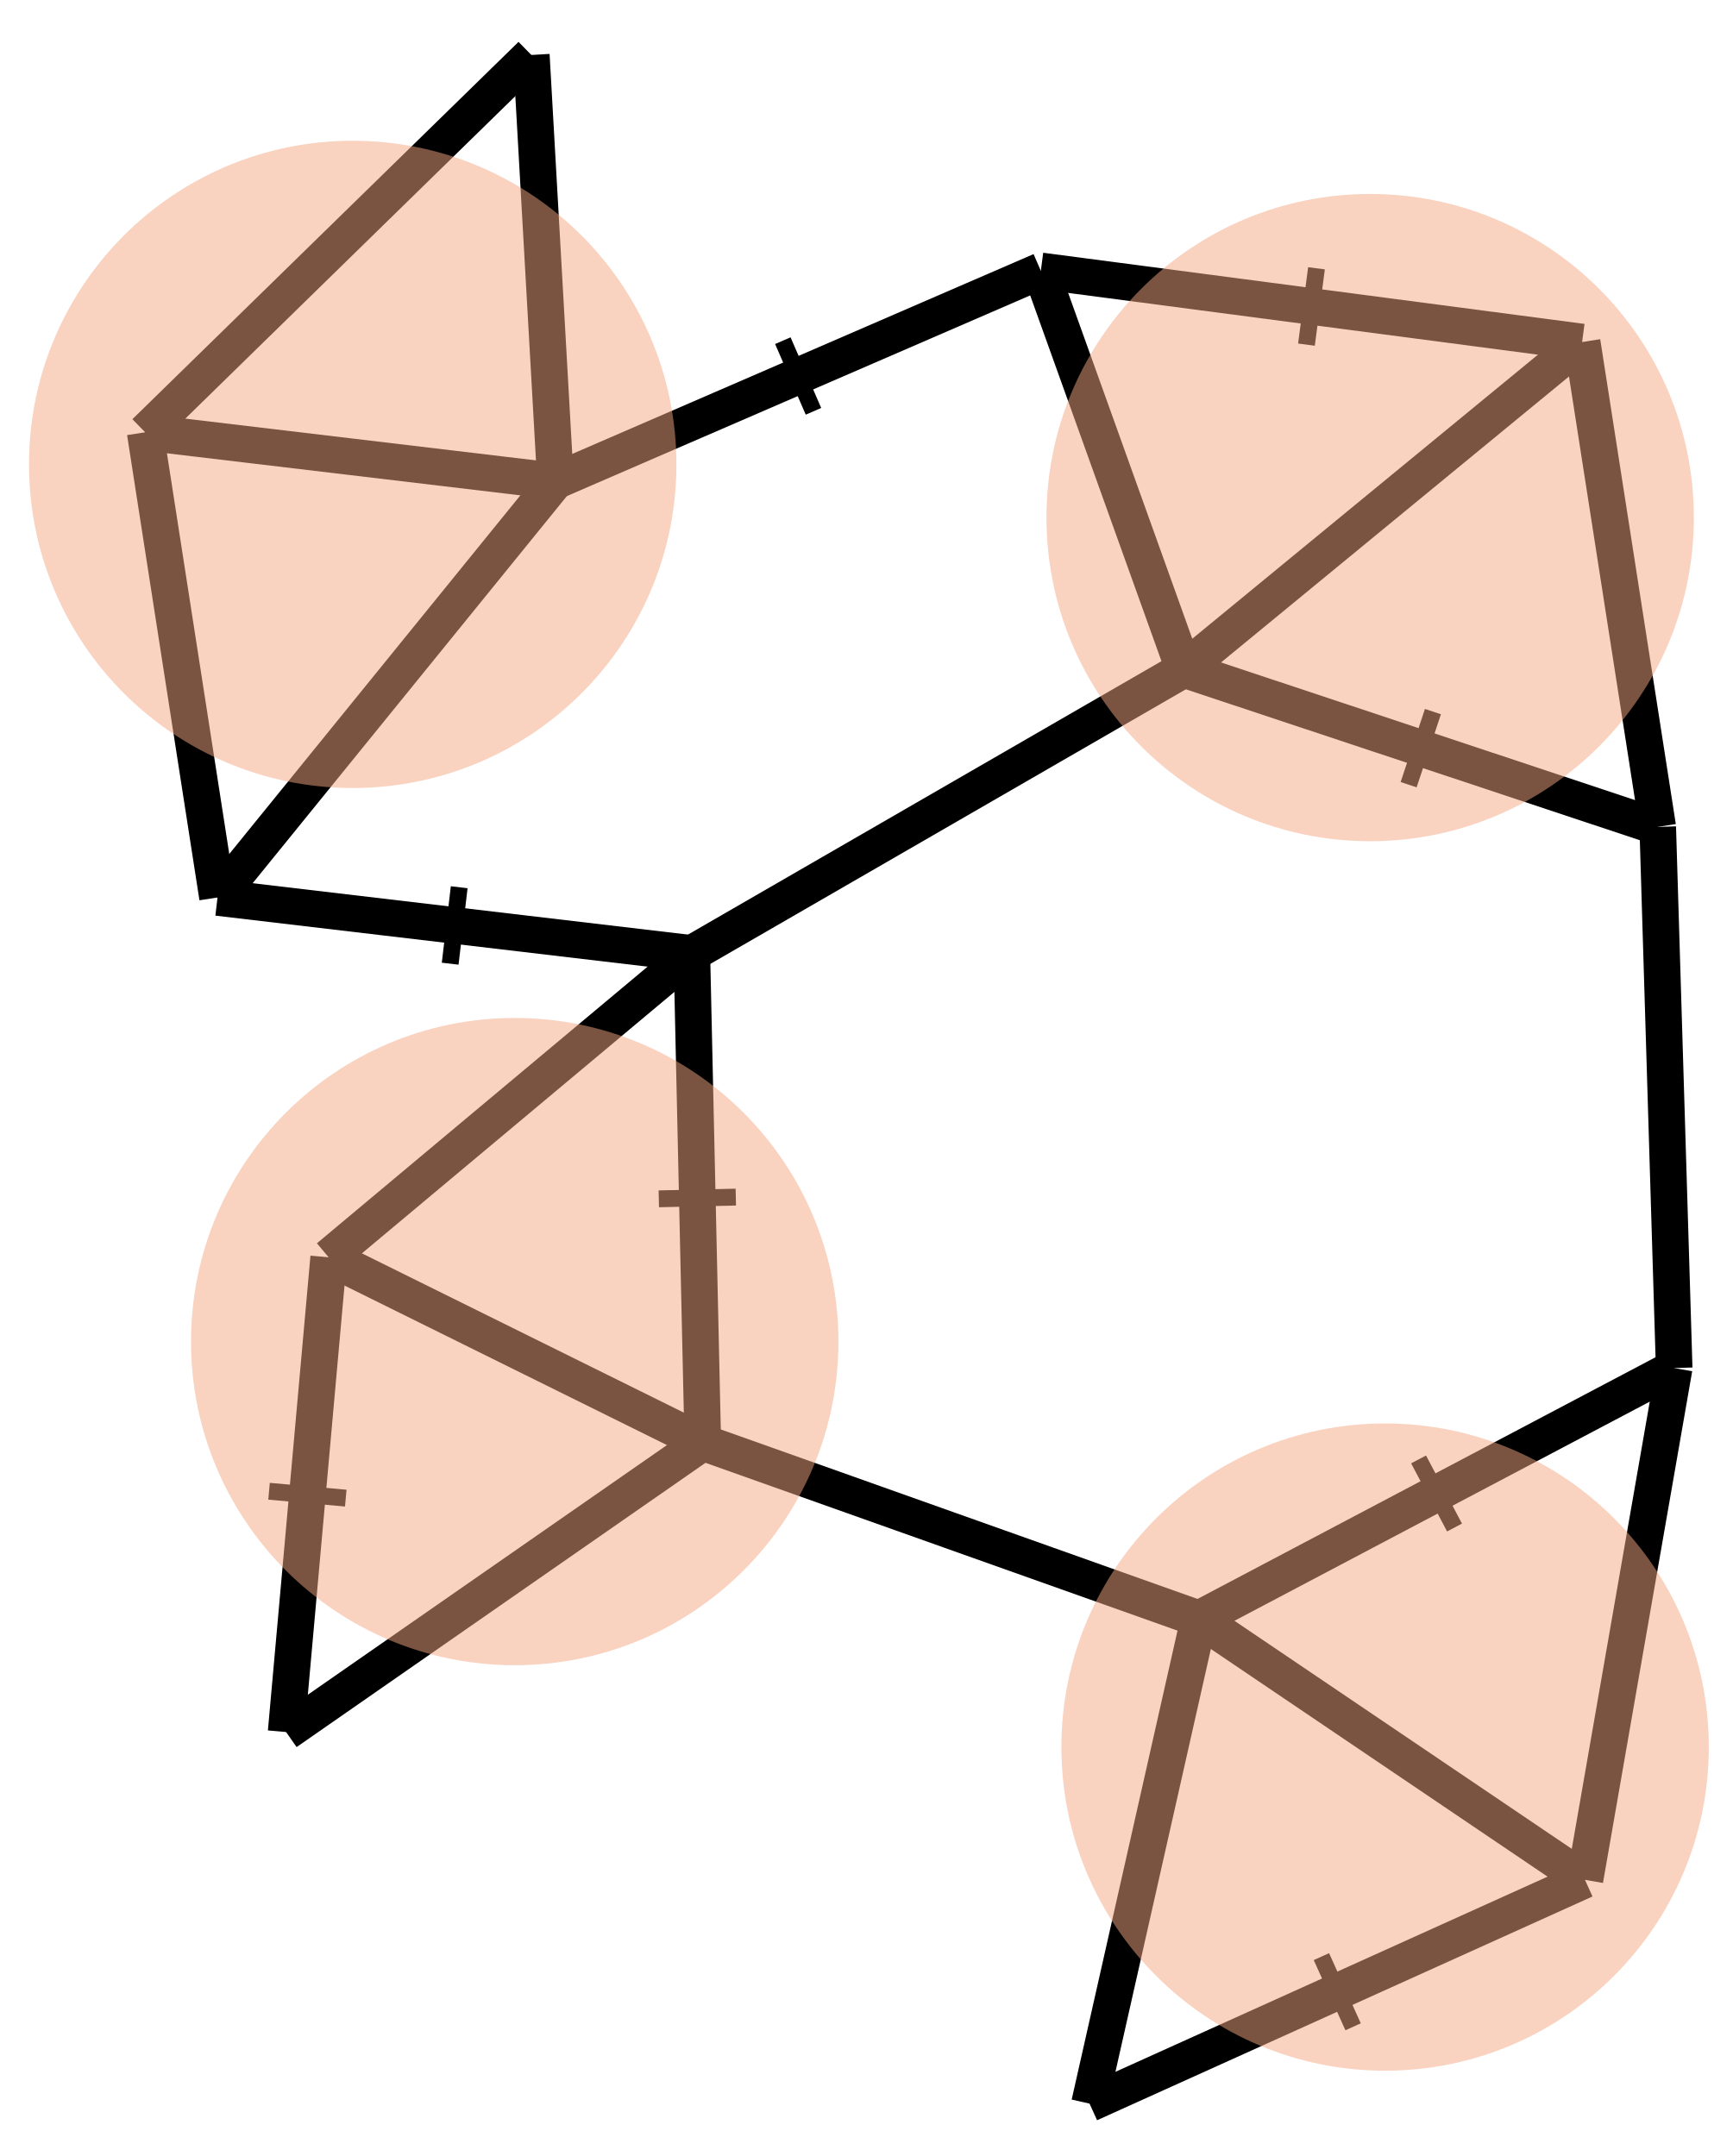
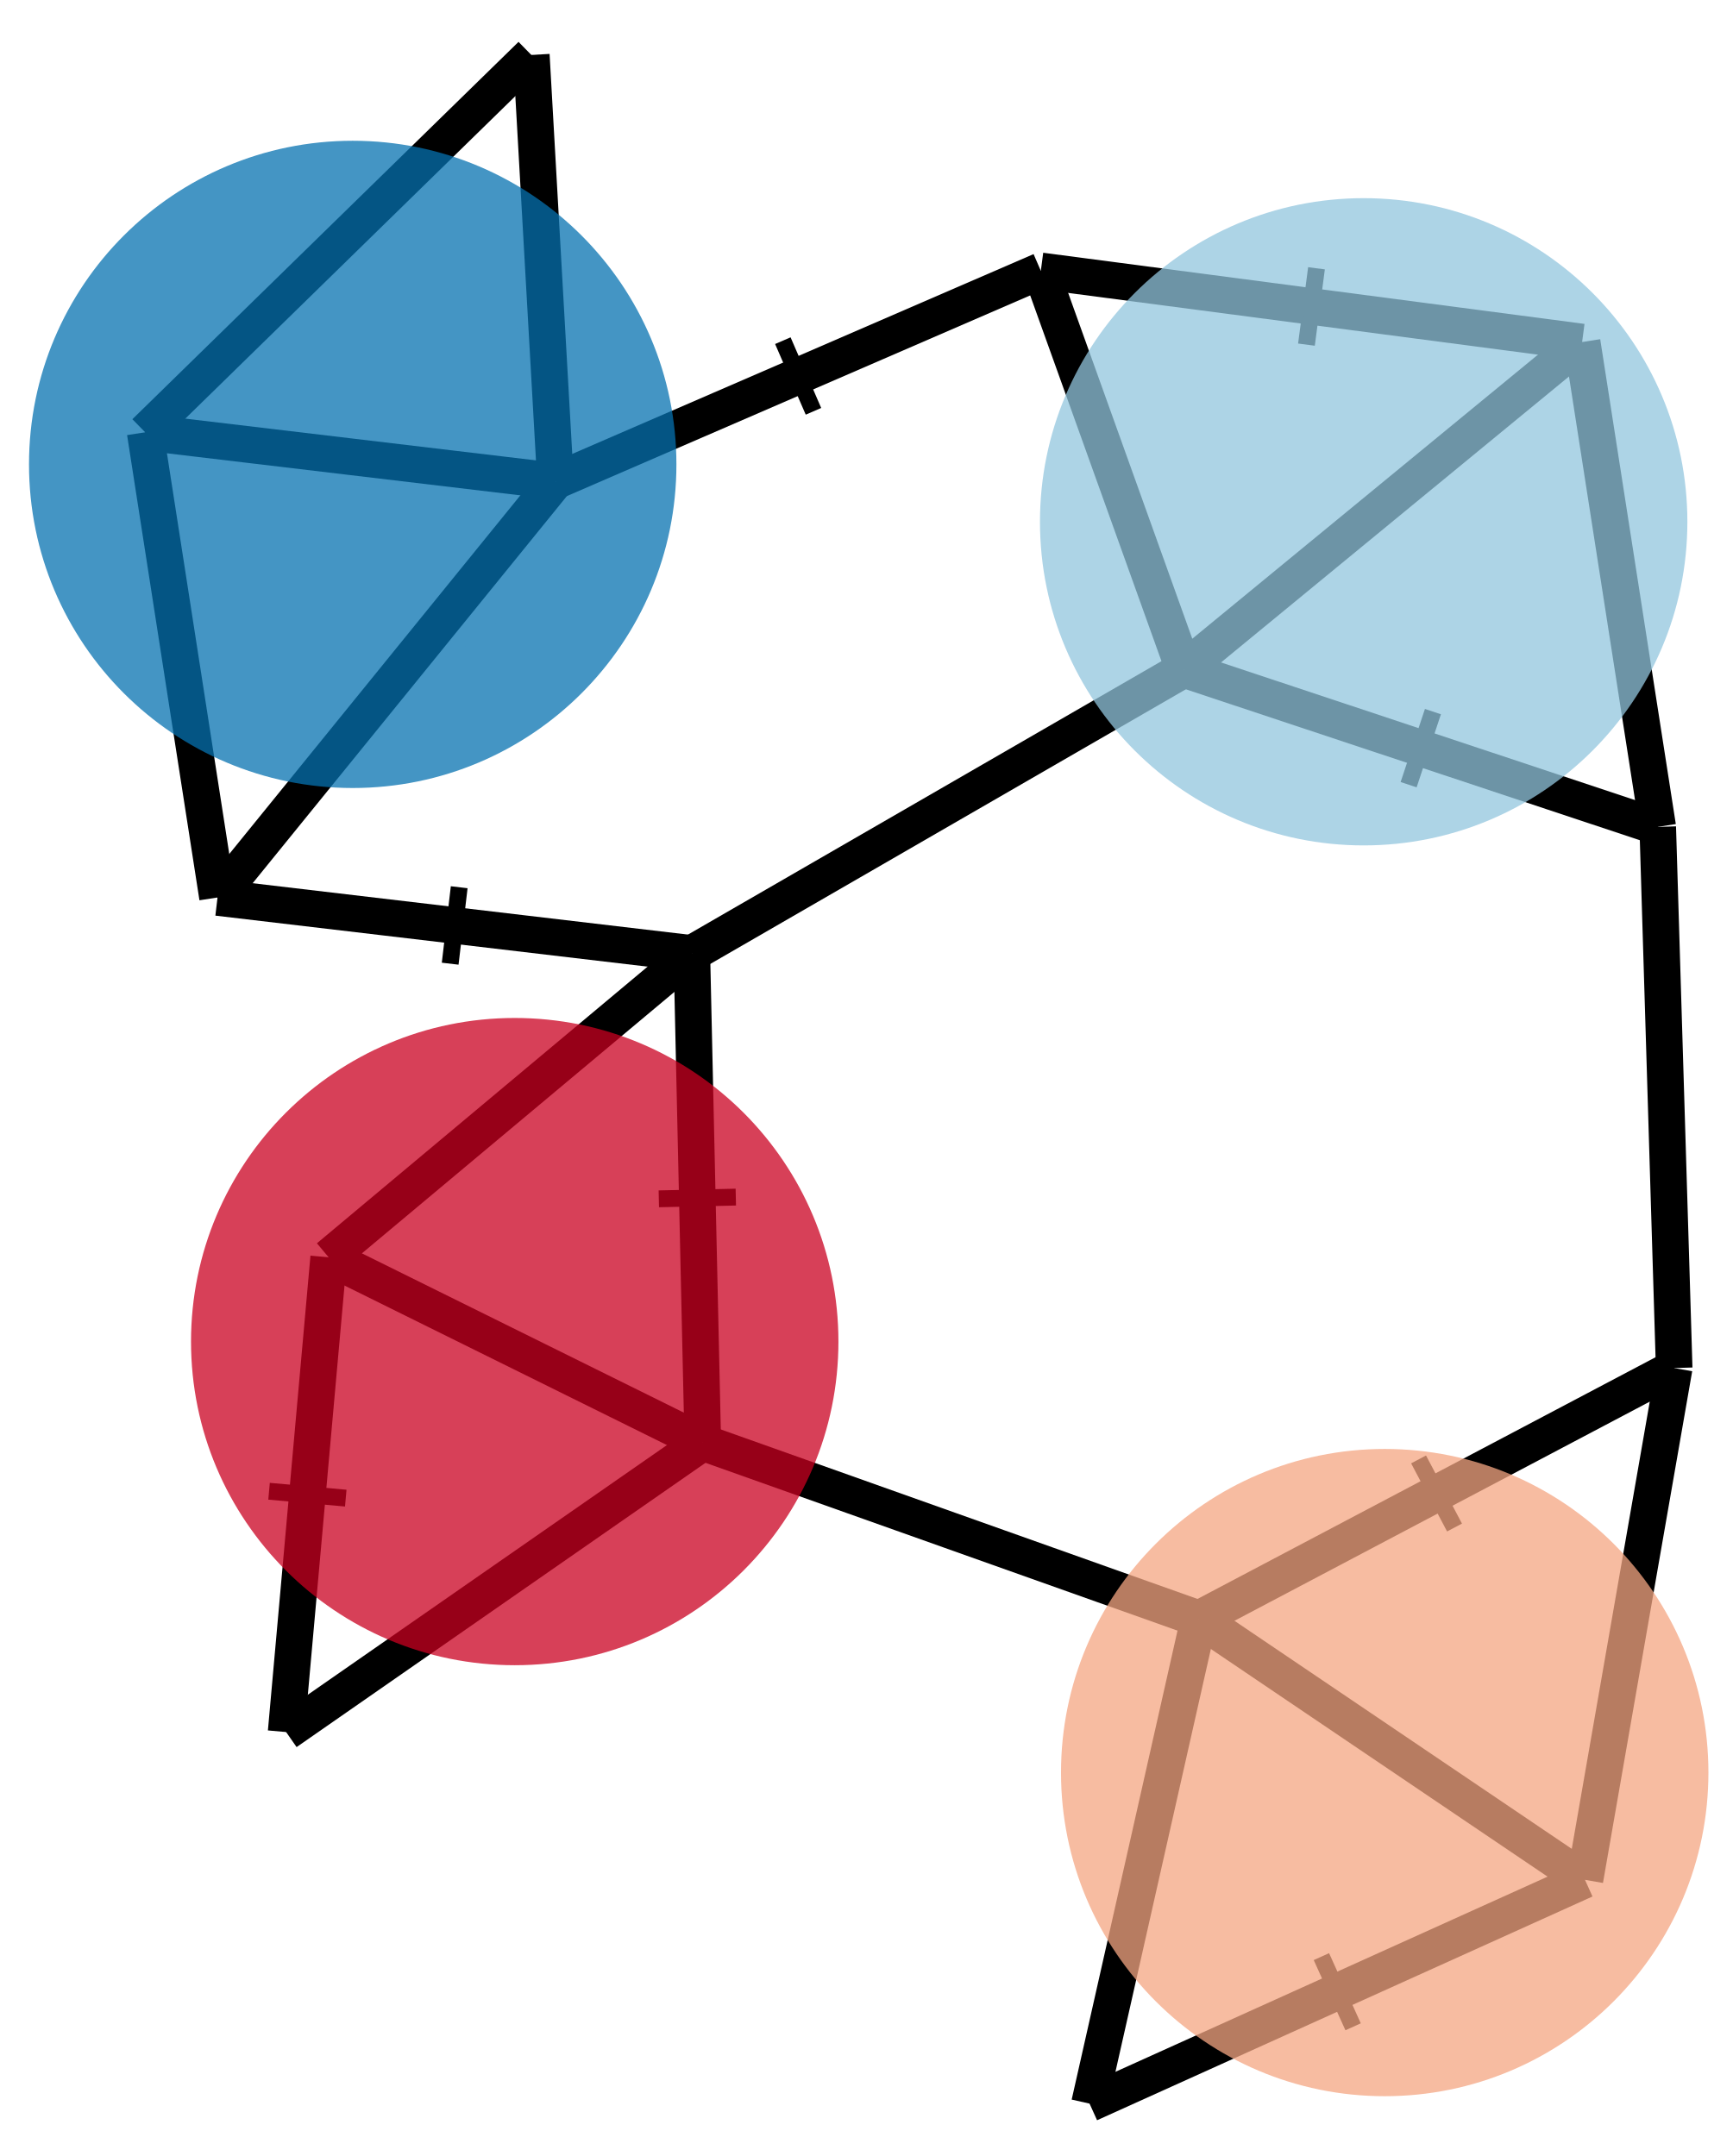
<svg xmlns="http://www.w3.org/2000/svg" id="svg2" version="1.1" width="90" height="112">
  <defs id="defs11">
    <marker style="overflow:visible" id="Arrow2Lend" refX="0" refY="0" orient="auto">
      <path transform="matrix(-1.1,0,0,-1.1,-1.1,0)" d="M 8.719,4.034 -2.207,0.016 8.719,-4.002 c -1.745,2.372 -1.735,5.617 -6e-7,8.035 z" style="fill:context-stroke;fill-rule:evenodd;stroke:context-stroke;stroke-width:0.625;stroke-linejoin:round" id="path1218" />
    </marker>
    <marker style="overflow:visible" id="marker1467" refX="0" refY="0" orient="auto">
      <path transform="matrix(-0.2,0,0,-0.2,-1.2,0)" style="fill:context-stroke;fill-rule:evenodd;stroke:context-stroke;stroke-width:1pt" d="M 0,0 5,-5 -12.5,0 5,5 Z" id="path1465" />
    </marker>
    <marker style="overflow:visible" id="Arrow1Send" refX="0" refY="0" orient="auto">
      <path transform="matrix(-0.2,0,0,-0.2,-1.2,0)" style="fill:context-stroke;fill-rule:evenodd;stroke:context-stroke;stroke-width:1pt" d="M 0,0 5,-5 -12.5,0 5,5 Z" id="path1212" />
    </marker>
    <marker id="twist-1" viewBox="-2 -2 4 4" markerWidth="5" markerHeight="5" orient="auto" markerUnits="userSpaceOnUse">
      <path d="M 0,1.6 V -1.6" fill="#000000" stroke="#000000" stroke-width="0.7px" id="path2" />
    </marker>
    <marker id="twist-2" viewBox="-2 -2 4 4" markerWidth="5" markerHeight="5" orient="auto" markerUnits="userSpaceOnUse">
      <path d="M -1,1.6 V -1.6 M 1,1.6 V -1.6" fill="#000000" stroke="#000000" stroke-width="0.7px" id="path5" />
    </marker>
    <marker id="twist-3" viewBox="-2 -2 4 4" markerWidth="5" markerHeight="5" orient="auto" markerUnits="userSpaceOnUse">
      <path d="M -1.2,1.6 V -1.6 M 1.2,1.6 V -1.6 M 0,1.6 v -3.2" fill="#000000" stroke="#000000" stroke-width="0.7px" id="path8" />
    </marker>
    <marker id="twist-1-8" viewBox="-2 -2 4 4" markerWidth="5" markerHeight="5" orient="auto" markerUnits="userSpaceOnUse">
      <path d="M 0,1.6 V -1.6" fill="#000000" stroke="#000000" stroke-width="0.7px" id="path2-5" />
    </marker>
    <marker id="marker5016" viewBox="-2 -2 4 4" markerWidth="5" markerHeight="5" orient="auto" markerUnits="userSpaceOnUse">
      <path d="M 0,1.6 V -1.6" fill="#000000" stroke="#000000" stroke-width="0.7px" id="path5014" />
    </marker>
    <marker id="marker5020" viewBox="-2 -2 4 4" markerWidth="5" markerHeight="5" orient="auto" markerUnits="userSpaceOnUse">
      <path d="M 0,1.6 V -1.6" fill="#000000" stroke="#000000" stroke-width="0.7px" id="path5018" />
    </marker>
    <marker id="marker5024" viewBox="-2 -2 4 4" markerWidth="5" markerHeight="5" orient="auto" markerUnits="userSpaceOnUse">
      <path d="M 0,1.6 V -1.6" fill="#000000" stroke="#000000" stroke-width="0.7px" id="path5022" />
    </marker>
    <marker id="marker5028" viewBox="-2 -2 4 4" markerWidth="5" markerHeight="5" orient="auto" markerUnits="userSpaceOnUse">
      <path d="M 0,1.6 V -1.6" fill="#000000" stroke="#000000" stroke-width="0.7px" id="path5026" />
    </marker>
    <marker id="marker5032" viewBox="-2 -2 4 4" markerWidth="5" markerHeight="5" orient="auto" markerUnits="userSpaceOnUse">
      <path d="M 0,1.6 V -1.6" fill="#000000" stroke="#000000" stroke-width="0.7px" id="path5030" />
    </marker>
    <marker id="marker5036" viewBox="-2 -2 4 4" markerWidth="5" markerHeight="5" orient="auto" markerUnits="userSpaceOnUse">
      <path d="M 0,1.6 V -1.6" fill="#000000" stroke="#000000" stroke-width="0.7px" id="path5034" />
    </marker>
    <marker id="marker5040" viewBox="-2 -2 4 4" markerWidth="5" markerHeight="5" orient="auto" markerUnits="userSpaceOnUse">
      <path d="M 0,1.6 V -1.6" fill="#000000" stroke="#000000" stroke-width="0.7px" id="path5038" />
    </marker>
  </defs>
  <path id="r0c2-r0c1" class="link starts_at_r0c2 ends_at_r0c1" d="M 27.594,2.854 17.566,12.655 7.539,22.456" style="fill:none;stroke:#000000;stroke-width:1.9px" />
  <path id="r0c1-r1c1" class="link starts_at_r0c1 ends_at_r1c1" d="m 7.539,22.456 1.879,12.083 1.879,12.083" style="fill:none;stroke:#000000;stroke-width:1.9px" />
  <path id="r1c2-r1c1" class="link starts_at_r1c2 ends_at_r1c1" d="m 28.848,24.993 -8.775,10.814 -8.775,10.814" style="fill:none;stroke:#000000;stroke-width:1.9px" />
  <path id="r0c1-r1c2" class="link starts_at_r0c1 ends_at_r1c2" d="m 7.539,22.456 10.654,1.268 10.654,1.269" style="fill:none;stroke:#000000;stroke-width:1.9px" />
  <path id="r0c2-r1c2" class="link starts_at_r0c2 ends_at_r1c2" d="m 27.594,2.854 0.627,11.07 0.627,11.07" style="fill:none;stroke:#000000;stroke-width:1.9px" />
  <path id="r1c2-r1c3" class="link starts_at_r1c2 ends_at_r1c3" d="m 28.848,24.993 12.604,-5.461 12.604,-5.461" style="fill:none;stroke:#000000;stroke-width:1.9px;marker-mid:url(#twist-1-8)" />
  <path id="r1c3-r1c4" class="link starts_at_r1c3 ends_at_r1c4" d="m 54.055,14.072 14.056,1.848 14.056,1.848" style="fill:none;stroke:#000000;stroke-width:1.9px;marker-mid:url(#twist-1-8)" />
  <path id="r2c2-r2c1" class="link starts_at_r2c2 ends_at_r2c1" d="m 35.931,49.531 -9.431,7.892 -9.431,7.892" style="fill:none;stroke:#000000;stroke-width:1.9px" />
  <path id="r1c1-r2c2" class="link starts_at_r1c1 ends_at_r2c2" d="m 11.297,46.622 12.317,1.454 12.317,1.454" style="fill:none;stroke:#000000;stroke-width:1.9px;marker-mid:url(#twist-1-8)" />
  <path id="r2c3-r2c2" class="link starts_at_r2c3 ends_at_r2c2" d="m 61.482,34.772 -12.775,7.379 -12.775,7.379" style="fill:none;stroke:#000000;stroke-width:1.9px" />
  <path id="r1c3-r2c3" class="link starts_at_r1c3 ends_at_r2c3" d="m 54.055,14.072 3.714,10.35 3.714,10.35" style="fill:none;stroke:#000000;stroke-width:1.9px" />
  <path id="r1c4-r2c3" class="link starts_at_r1c4 ends_at_r2c3" d="m 82.168,17.767 -10.343,8.502 -10.343,8.502" style="fill:none;stroke:#000000;stroke-width:1.9px" />
  <path id="r2c3-r2c4" class="link starts_at_r2c3 ends_at_r2c4" d="m 61.482,34.772 12.306,4.092 12.306,4.092" style="fill:none;stroke:#000000;stroke-width:1.9px;marker-mid:url(#twist-1-8)" />
  <path id="r1c4-r2c4" class="link starts_at_r1c4 ends_at_r2c4" d="m 82.168,17.767 1.963,12.594 1.963,12.594" style="fill:none;stroke:#000000;stroke-width:1.9px" />
  <path id="r2c1-r3c1" class="link starts_at_r2c1 ends_at_r3c1" d="m 17.07,65.315 -1.105,12.331 -1.105,12.331" style="fill:none;stroke:#000000;stroke-width:1.9px;marker-mid:url(#twist-1-8)" />
  <path id="r3c2-r3c1" class="link starts_at_r3c2 ends_at_r3c1" d="m 36.499,74.932 -10.819,7.523 -10.819,7.523" style="fill:none;stroke:#000000;stroke-width:1.9px" />
  <path id="r2c1-r3c2" class="link starts_at_r2c1 ends_at_r3c2" d="m 17.07,65.315 9.715,4.808 9.715,4.808" style="fill:none;stroke:#000000;stroke-width:1.9px" />
  <path id="r2c2-r3c2" class="link starts_at_r2c2 ends_at_r3c2" d="m 35.931,49.531 0.284,12.701 0.284,12.701" style="fill:none;stroke:#000000;stroke-width:1.9px;marker-mid:url(#twist-1-8)" />
  <path id="r3c2-r3c3" class="link starts_at_r3c2 ends_at_r3c3" d="m 36.499,74.932 12.884,4.582 12.884,4.582" style="fill:none;stroke:#000000;stroke-width:1.9px" />
  <path id="r3c4-r3c3" class="link starts_at_r3c4 ends_at_r3c3" d="m 86.948,71.069 -12.341,6.514 -12.341,6.514" style="fill:none;stroke:#000000;stroke-width:1.9px;marker-mid:url(#twist-1-8)" />
  <path id="r2c4-r3c4" class="link starts_at_r2c4 ends_at_r3c4" d="m 86.094,42.956 0.427,14.056 0.427,14.056" style="fill:none;stroke:#000000;stroke-width:1.9px" />
  <path id="r3c3-r4c3" class="link starts_at_r3c3 ends_at_r4c3" d="m 62.266,84.096 -2.841,12.591 -2.841,12.591" style="fill:none;stroke:#000000;stroke-width:1.9px" />
  <path id="r4c4-r4c3" class="link starts_at_r4c4 ends_at_r4c3" d="m 82.315,97.653 -12.865,5.812 -12.865,5.812" style="fill:none;stroke:#000000;stroke-width:1.9px;marker-mid:url(#twist-1-8)" />
  <path id="r3c3-r4c4" class="link starts_at_r3c3 ends_at_r4c4" d="m 62.266,84.096 10.024,6.779 10.024,6.779" style="fill:none;stroke:#000000;stroke-width:1.9px" />
  <path id="r3c4-r4c4" class="link starts_at_r3c4 ends_at_r4c4" d="m 86.948,71.069 -2.317,13.292 -2.317,13.292" style="fill:none;stroke:#000000;stroke-width:1.9px" />
-   <circle style="opacity:0.5;fill:#f4a582;fill-opacity:1;stroke:#f4a582;stroke-width:5.707;stroke-linecap:round;stroke-linejoin:round;stroke-opacity:1" id="circle3304" cx="18.318" cy="24.124" r="13.958" />
-   <circle style="opacity:0.5;fill:#f4a582;fill-opacity:1;stroke:#f4a582;stroke-width:5.707;stroke-linecap:round;stroke-linejoin:round;stroke-opacity:1" id="circle5000" cx="26.732" cy="69.693" r="13.958" />
-   <circle style="opacity:0.5;fill:#f4a582;fill-opacity:1;stroke:#f4a582;stroke-width:5.707;stroke-linecap:round;stroke-linejoin:round;stroke-opacity:1" id="circle5002" cx="71.935" cy="90.757" r="13.958" />
-   <circle style="opacity:0.5;fill:#f4a582;fill-opacity:1;stroke:#f4a582;stroke-width:5.707;stroke-linecap:round;stroke-linejoin:round;stroke-opacity:1" id="circle5004" cx="71.159" cy="26.888" r="13.958" />
+   <circle style="opacity:0.75;fill:#0571b0;fill-opacity:1;stroke:#0571b0;stroke-width:5.707;stroke-linecap:round;stroke-linejoin:round;stroke-opacity:1" id="circle3304" cx="18.318" cy="24.124" r="13.958" />
+   <ellipse style="opacity:0.75;fill:#ca0020;fill-opacity:1;stroke:#ca0020;stroke-width:5.707;stroke-linecap:round;stroke-linejoin:round;stroke-opacity:1" id="circle5000" cx="26.732" cy="69.693" rx="13.958" ry="13.958" />
+   <circle style="opacity:0.75;fill:#92c5de;fill-opacity:1;stroke:#92c5de;stroke-width:5.707;stroke-linecap:round;stroke-linejoin:round;stroke-opacity:1" id="circle5002" cx="70.822" cy="27.106" r="13.958" />
+   <circle style="opacity:0.75;fill:#f4a582;fill-opacity:1;stroke:#f4a582;stroke-width:5.707;stroke-linecap:round;stroke-linejoin:round;stroke-opacity:1" id="circle5004" cx="71.915" cy="92.082" r="13.958" />
</svg>
